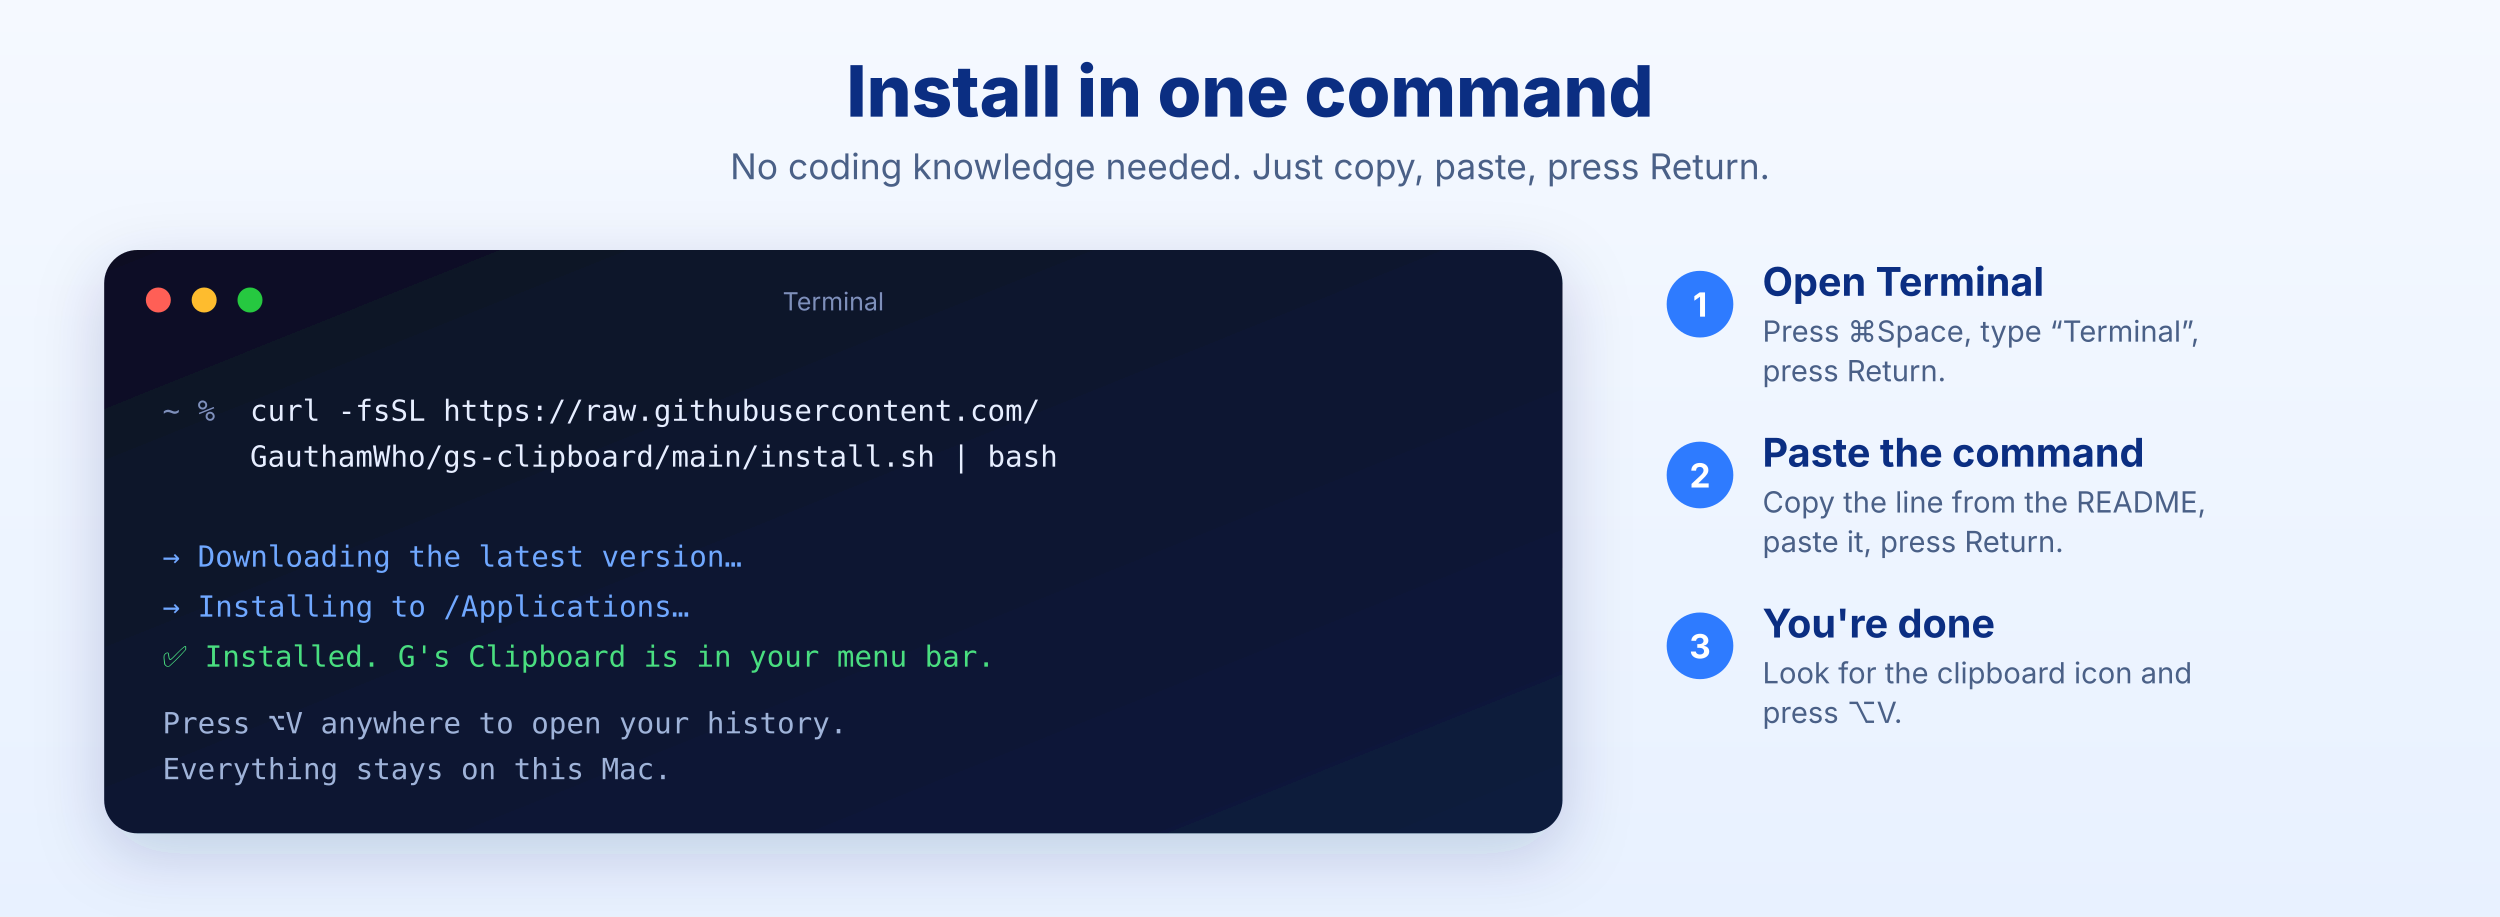
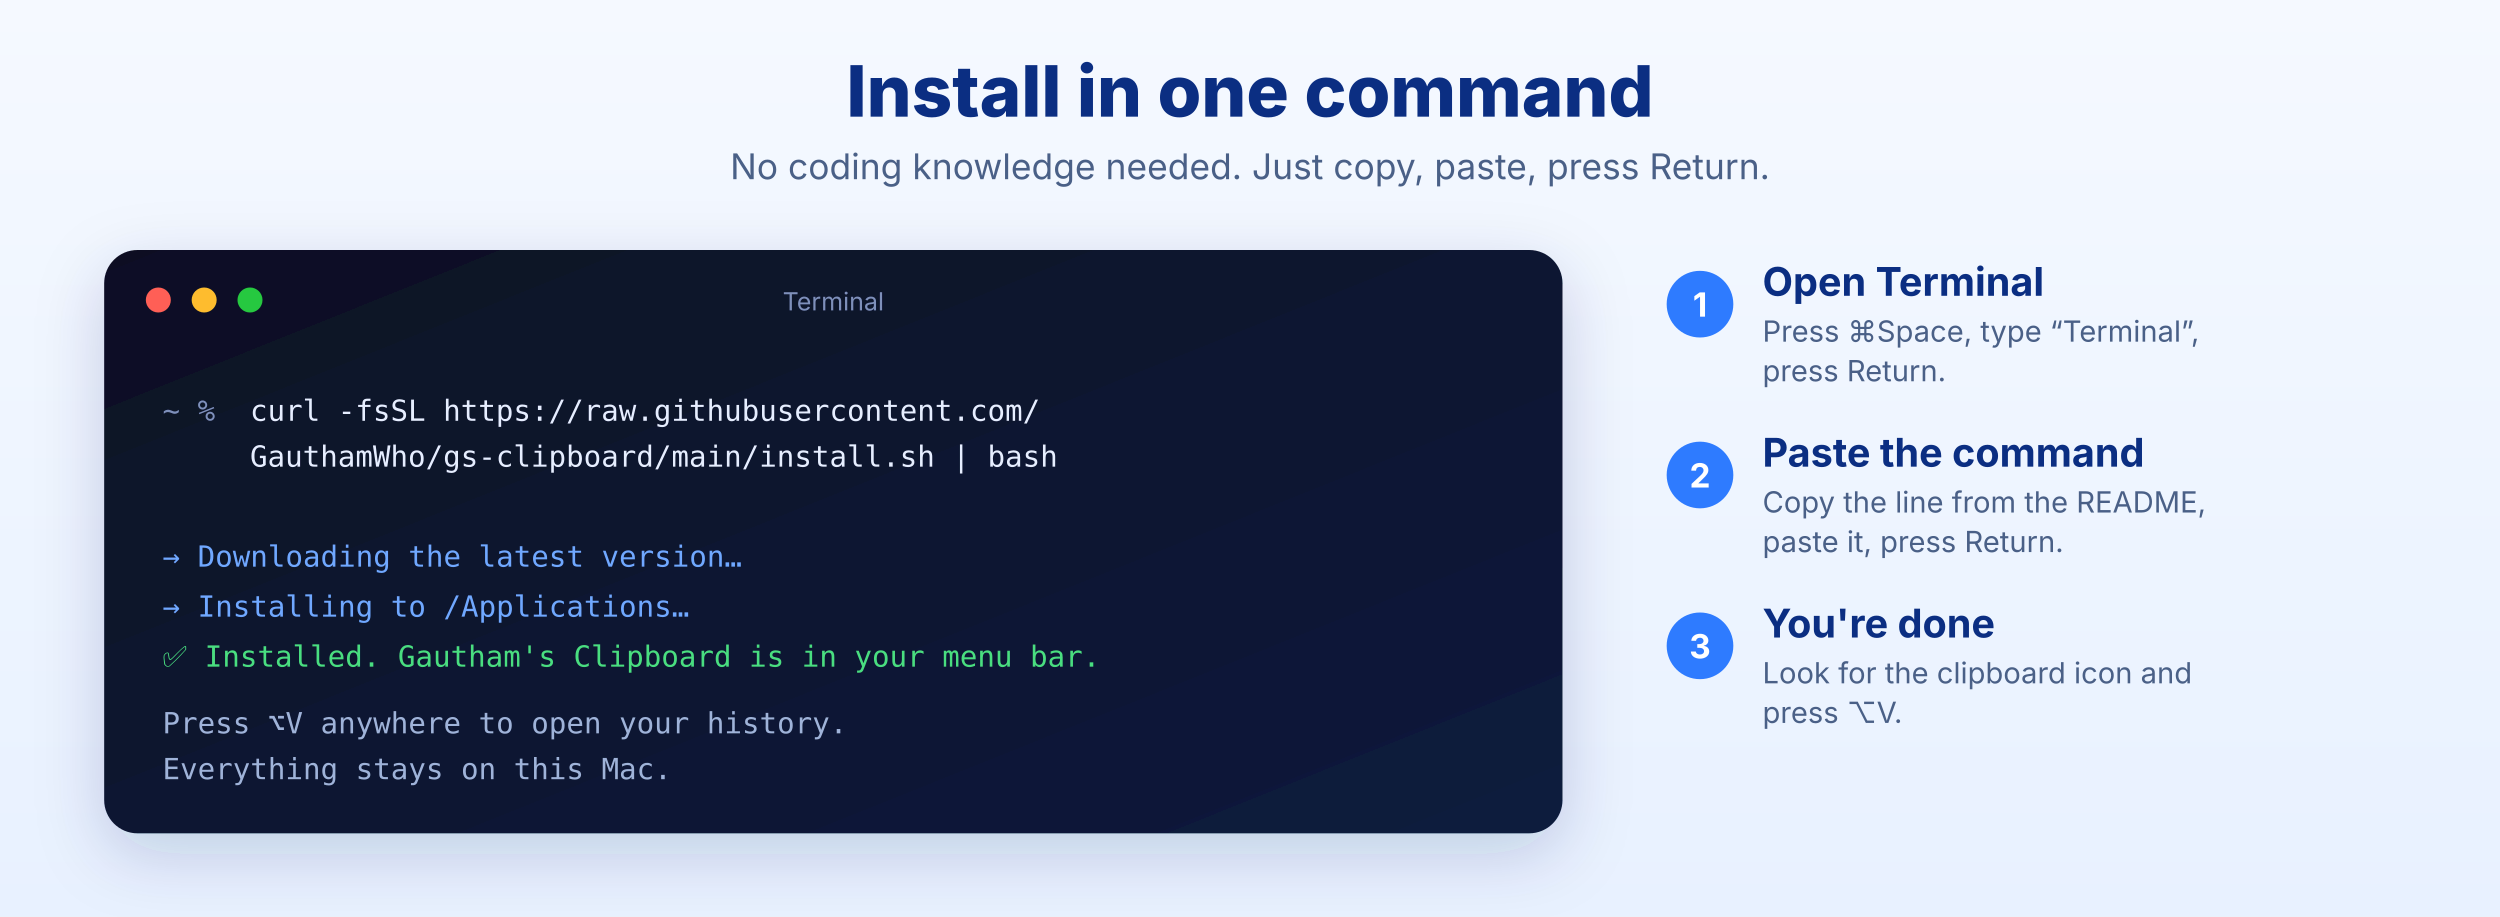
- <svg xmlns="http://www.w3.org/2000/svg" width="1200" height="440" viewBox="0 0 1200 440" role="img" aria-label="Install G's Clipboard with one command">
+ <svg xmlns="http://www.w3.org/2000/svg" width="1200" height="440" viewBox="0 0 1200 440" role="img" aria-label="Install Gautham's Clipboard with one command">
  <defs>
    <linearGradient id="page2" x1="0" y1="0" x2="0" y2="1">
      <stop offset="0" stop-color="#F5F9FF" />
      <stop offset="1" stop-color="#E8F1FF" />
    </linearGradient>
    <linearGradient id="term" x1="0" y1="0" x2="1" y2="1">
      <stop offset="0" stop-color="#0A1024" />
      <stop offset="1" stop-color="#101B3D" />
    </linearGradient>
    <filter id="shadow2" x="-20%" y="-20%" width="140%" height="150%">
      <feDropShadow dx="0" dy="10" stdDeviation="16" flood-color="#12306A" flood-opacity="0.18" />
    </filter>
    <style>
      .hh { font-family: "SF Pro Rounded", -apple-system, "Segoe UI", sans-serif; font-weight: 800; fill: #0B2E82; }
      .tt { font-family: "SF Pro Rounded", -apple-system, "Segoe UI", sans-serif; font-weight: 700; fill: #0B2E82; }
      .bb { font-family: "SF Pro Display", -apple-system, "Segoe UI", sans-serif; fill: #4A6087; }
      .mono { font-family: "SF Mono", Menlo, monospace; font-size: 14px; }
    </style>
  </defs>
  <rect width="1200" height="440" fill="url(#page2)" />
  <text class="hh" x="600" y="56" font-size="34" text-anchor="middle">Install in one command</text>
  <text class="bb" x="600" y="86" font-size="17" text-anchor="middle">No coding knowledge needed. Just copy, paste, press Return.</text>
  <g filter="url(#shadow2)" transform="translate(50, 120)">
    <rect x="0" y="0" width="700" height="280" rx="16" fill="url(#term)" />
    <circle cx="26" cy="24" r="6" fill="#FF5F57" />
    <circle cx="48" cy="24" r="6" fill="#FEBC2E" />
    <circle cx="70" cy="24" r="6" fill="#28C840" />
    <text x="350" y="29" text-anchor="middle" fill="#7E90BA" font-size="12" font-family="SF Pro Display, -apple-system, sans-serif">Terminal</text>
    <text class="mono" x="28" y="82" fill="#7E90BA">~ %</text>
    <text class="mono" x="70" y="82" fill="#E6EEFF">curl -fsSL https://raw.githubusercontent.com/</text>
    <text class="mono" x="70" y="104" fill="#E6EEFF">GauthamWho/gs-clipboard/main/install.sh | bash</text>
    <text class="mono" x="28" y="152" fill="#6FA8FF">→ Downloading the latest version…</text>
    <text class="mono" x="28" y="176" fill="#6FA8FF">→ Installing to /Applications…</text>
-     <text class="mono" x="28" y="200" fill="#4ADE80">✅ Installed. G's Clipboard is in your menu bar.</text>
+     <text class="mono" x="28" y="200" fill="#4ADE80">✅ Installed. Gautham's Clipboard is in your menu bar.</text>
    <text class="mono" x="28" y="232" fill="#9FB3D9">Press ⌥V anywhere to open your history.</text>
    <text class="mono" x="28" y="254" fill="#9FB3D9">Everything stays on this Mac.</text>
  </g>
  <g transform="translate(800, 130)">
    <circle cx="16" cy="16" r="16" fill="#2E7BFF" />
    <text x="16" y="22" text-anchor="middle" fill="#FFFFFF" font-size="16" font-weight="700" font-family="SF Pro Rounded, -apple-system, sans-serif">1</text>
    <text class="tt" x="46" y="12" font-size="19">Open Terminal</text>
    <text class="bb" x="46" y="34" font-size="14">Press ⌘Space, type “Terminal”,</text>
    <text class="bb" x="46" y="53" font-size="14">press Return.</text>
    <circle cx="16" cy="98" r="16" fill="#2E7BFF" />
    <text x="16" y="104" text-anchor="middle" fill="#FFFFFF" font-size="16" font-weight="700" font-family="SF Pro Rounded, -apple-system, sans-serif">2</text>
    <text class="tt" x="46" y="94" font-size="19">Paste the command</text>
    <text class="bb" x="46" y="116" font-size="14">Copy the line from the README,</text>
    <text class="bb" x="46" y="135" font-size="14">paste it, press Return.</text>
    <circle cx="16" cy="180" r="16" fill="#2E7BFF" />
    <text x="16" y="186" text-anchor="middle" fill="#FFFFFF" font-size="16" font-weight="700" font-family="SF Pro Rounded, -apple-system, sans-serif">3</text>
    <text class="tt" x="46" y="176" font-size="19">You're done</text>
    <text class="bb" x="46" y="198" font-size="14">Look for the clipboard icon and</text>
    <text class="bb" x="46" y="217" font-size="14">press ⌥V.</text>
  </g>
</svg>
